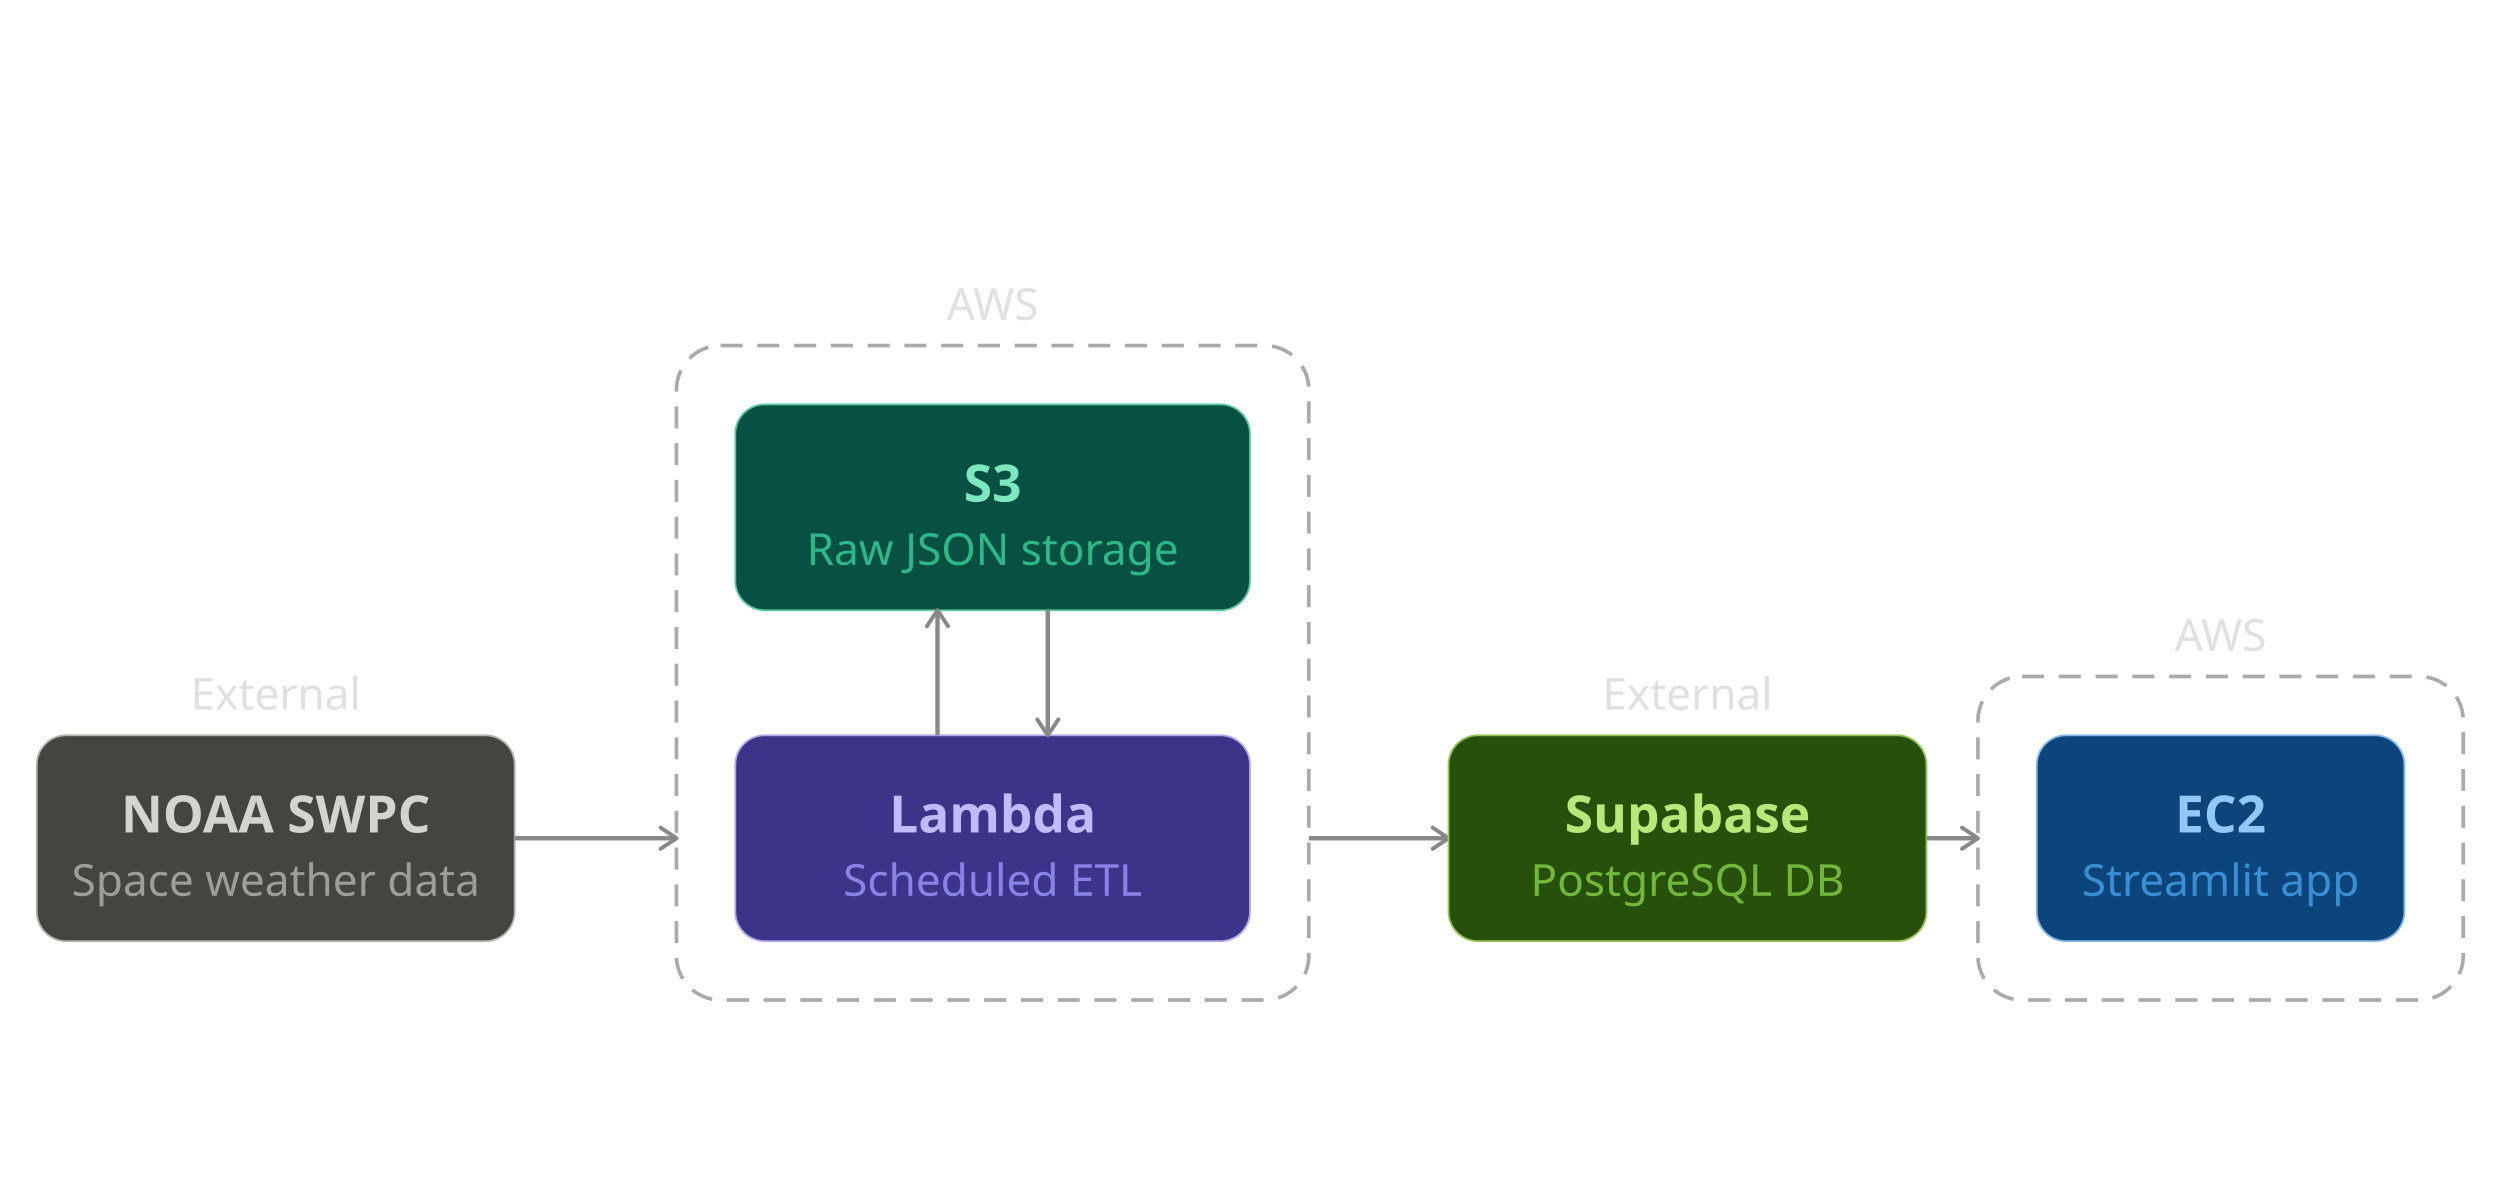
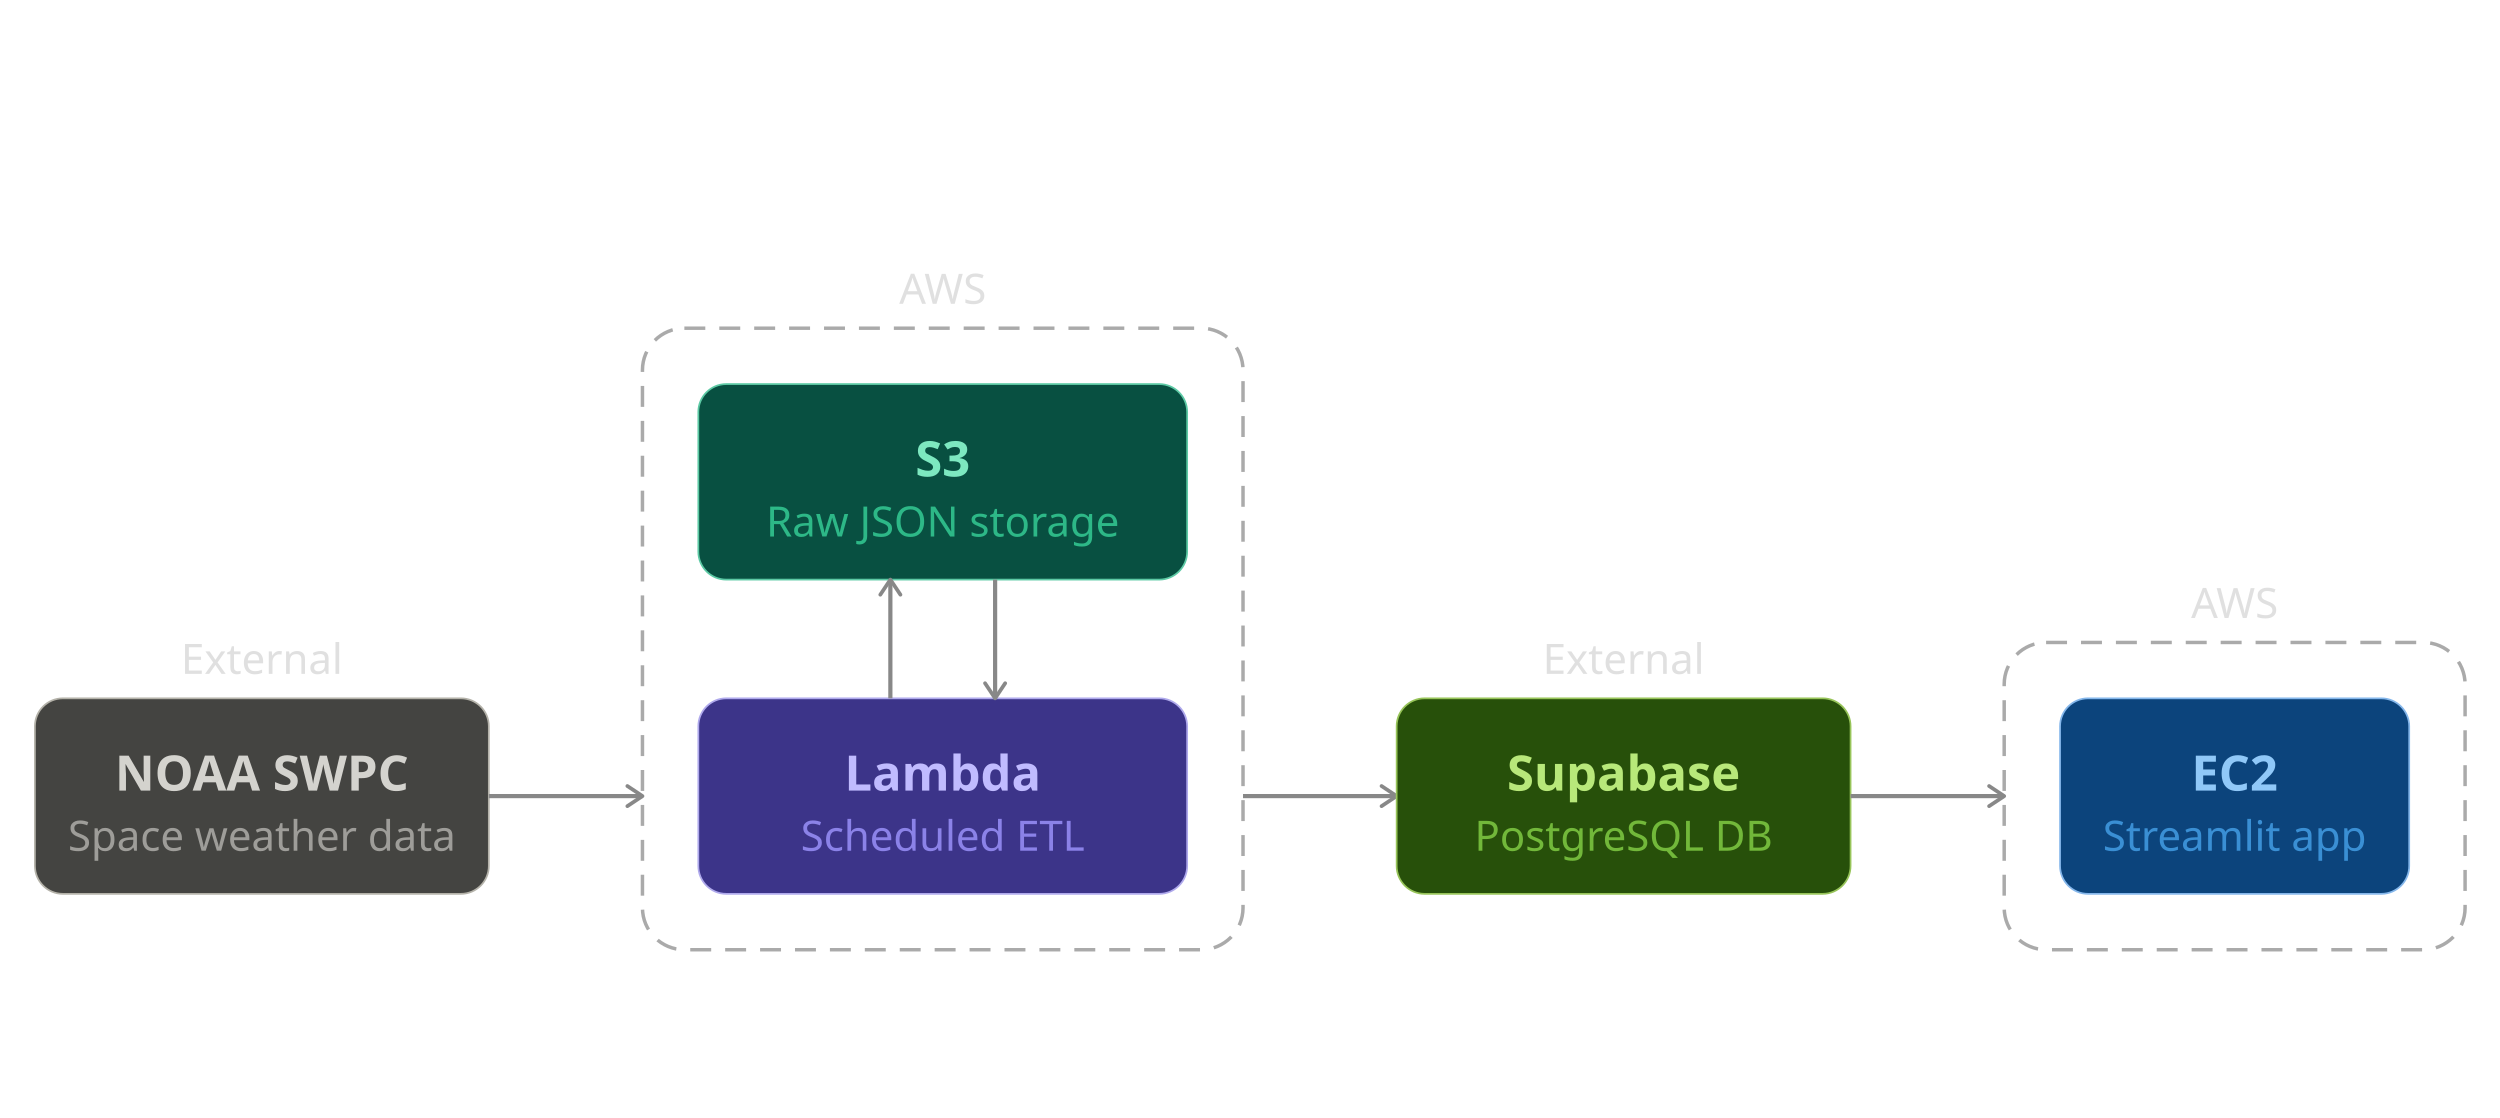
- <svg xmlns="http://www.w3.org/2000/svg" width="100%" viewBox="0 0 680 320" role="img" style="">
+ <svg xmlns="http://www.w3.org/2000/svg" width="100%" viewBox="0 0 716 320" role="img" style="">
  <defs>
    <marker id="arrow" viewBox="0 0 10 10" refX="8" refY="5" markerWidth="6" markerHeight="6" orient="auto-start-reverse">
      <path d="M2 1L8 5L2 9" fill="none" stroke="context-stroke" stroke-width="1.5" stroke-linecap="round" stroke-linejoin="round" />
    </marker>
  </defs>
  <text font-family="sans-serif" font-size="12" x="75" y="193" text-anchor="middle" fill="#999" style="fill:rgb(224, 224, 224);stroke:none;color:rgb(255, 255, 255);stroke-width:1px;stroke-linecap:butt;stroke-linejoin:miter;opacity:1;font-family:sans-serif;font-size:12px;font-weight:400;text-anchor:middle;dominant-baseline:auto">External</text>
  <g style="fill:rgb(0, 0, 0);stroke:none;color:rgb(255, 255, 255);stroke-width:1px;stroke-linecap:butt;stroke-linejoin:miter;opacity:1;font-family:&quot;Anthropic Sans&quot;, -apple-system, BlinkMacSystemFont, &quot;Segoe UI&quot;, sans-serif;font-size:16px;font-weight:400;text-anchor:start;dominant-baseline:auto">
    <rect x="10" y="200" width="130" height="56" rx="8" stroke-width="0.5" style="fill:rgb(68, 68, 65);stroke:rgb(180, 178, 169);color:rgb(255, 255, 255);stroke-width:0.5px;stroke-linecap:butt;stroke-linejoin:miter;opacity:1;font-family:&quot;Anthropic Sans&quot;, -apple-system, BlinkMacSystemFont, &quot;Segoe UI&quot;, sans-serif;font-size:16px;font-weight:400;text-anchor:start;dominant-baseline:auto" />
    <text x="75" y="221" text-anchor="middle" dominant-baseline="central" style="fill:rgb(212, 211, 206);stroke:none;color:rgb(255, 255, 255);stroke-width:1px;stroke-linecap:butt;stroke-linejoin:miter;opacity:1;font-family:sans-serif;font-size:14px;font-weight:600;text-anchor:middle;dominant-baseline:central">NOAA SWPC</text>
    <text x="75" y="239" text-anchor="middle" dominant-baseline="central" style="fill:rgb(158, 157, 153);stroke:none;color:rgb(255, 255, 255);stroke-width:1px;stroke-linecap:butt;stroke-linejoin:miter;opacity:1;font-family:sans-serif;font-size:12px;font-weight:400;text-anchor:middle;dominant-baseline:central">Space weather data</text>
  </g>
  <line x1="140" y1="228" x2="184" y2="228" fill="none" stroke="#888" stroke-width="1.2" marker-end="url(#arrow)" style="fill:none;stroke:rgb(136, 136, 136);color:rgb(255, 255, 255);stroke-width:1.2px;stroke-linecap:butt;stroke-linejoin:miter;opacity:1;font-family:&quot;Anthropic Sans&quot;, -apple-system, BlinkMacSystemFont, &quot;Segoe UI&quot;, sans-serif;font-size:16px;font-weight:400;text-anchor:start;dominant-baseline:auto" />
  <text font-family="sans-serif" font-size="12" x="270" y="87" text-anchor="middle" fill="#999" style="fill:rgb(224, 224, 224);stroke:none;color:rgb(255, 255, 255);stroke-width:1px;stroke-linecap:butt;stroke-linejoin:miter;opacity:1;font-family:sans-serif;font-size:12px;font-weight:400;text-anchor:middle;dominant-baseline:auto">AWS</text>
  <rect x="184" y="94" width="172" height="178" rx="12" fill="none" stroke="#aaa" stroke-width="1" stroke-dasharray="6 4" style="fill:none;stroke:rgb(170, 170, 170);color:rgb(255, 255, 255);stroke-width:1px;stroke-dasharray:6px, 4px;stroke-linecap:butt;stroke-linejoin:miter;opacity:1;font-family:&quot;Anthropic Sans&quot;, -apple-system, BlinkMacSystemFont, &quot;Segoe UI&quot;, sans-serif;font-size:16px;font-weight:400;text-anchor:start;dominant-baseline:auto" />
  <g style="fill:rgb(0, 0, 0);stroke:none;color:rgb(255, 255, 255);stroke-width:1px;stroke-linecap:butt;stroke-linejoin:miter;opacity:1;font-family:&quot;Anthropic Sans&quot;, -apple-system, BlinkMacSystemFont, &quot;Segoe UI&quot;, sans-serif;font-size:16px;font-weight:400;text-anchor:start;dominant-baseline:auto">
    <rect x="200" y="110" width="140" height="56" rx="8" stroke-width="0.5" style="fill:rgb(8, 80, 65);stroke:rgb(93, 202, 165);color:rgb(255, 255, 255);stroke-width:0.5px;stroke-linecap:butt;stroke-linejoin:miter;opacity:1;font-family:&quot;Anthropic Sans&quot;, -apple-system, BlinkMacSystemFont, &quot;Segoe UI&quot;, sans-serif;font-size:16px;font-weight:400;text-anchor:start;dominant-baseline:auto" />
    <text x="270" y="131" text-anchor="middle" dominant-baseline="central" style="fill:rgb(125, 232, 192);stroke:none;color:rgb(255, 255, 255);stroke-width:1px;stroke-linecap:butt;stroke-linejoin:miter;opacity:1;font-family:sans-serif;font-size:14px;font-weight:600;text-anchor:middle;dominant-baseline:central">S3</text>
    <text x="270" y="149" text-anchor="middle" dominant-baseline="central" style="fill:rgb(45, 184, 135);stroke:none;color:rgb(255, 255, 255);stroke-width:1px;stroke-linecap:butt;stroke-linejoin:miter;opacity:1;font-family:sans-serif;font-size:12px;font-weight:400;text-anchor:middle;dominant-baseline:central">Raw JSON storage</text>
  </g>
  <g style="fill:rgb(0, 0, 0);stroke:none;color:rgb(255, 255, 255);stroke-width:1px;stroke-linecap:butt;stroke-linejoin:miter;opacity:1;font-family:&quot;Anthropic Sans&quot;, -apple-system, BlinkMacSystemFont, &quot;Segoe UI&quot;, sans-serif;font-size:16px;font-weight:400;text-anchor:start;dominant-baseline:auto">
    <rect x="200" y="200" width="140" height="56" rx="8" stroke-width="0.5" style="fill:rgb(60, 52, 137);stroke:rgb(175, 169, 236);color:rgb(255, 255, 255);stroke-width:0.5px;stroke-linecap:butt;stroke-linejoin:miter;opacity:1;font-family:&quot;Anthropic Sans&quot;, -apple-system, BlinkMacSystemFont, &quot;Segoe UI&quot;, sans-serif;font-size:16px;font-weight:400;text-anchor:start;dominant-baseline:auto" />
    <text x="270" y="221" text-anchor="middle" dominant-baseline="central" style="fill:rgb(192, 187, 255);stroke:none;color:rgb(255, 255, 255);stroke-width:1px;stroke-linecap:butt;stroke-linejoin:miter;opacity:1;font-family:sans-serif;font-size:14px;font-weight:600;text-anchor:middle;dominant-baseline:central">Lambda</text>
    <text x="270" y="239" text-anchor="middle" dominant-baseline="central" style="fill:rgb(139, 130, 232);stroke:none;color:rgb(255, 255, 255);stroke-width:1px;stroke-linecap:butt;stroke-linejoin:miter;opacity:1;font-family:sans-serif;font-size:12px;font-weight:400;text-anchor:middle;dominant-baseline:central">Scheduled ETL</text>
  </g>
  <line x1="255" y1="200" x2="255" y2="166" fill="none" stroke="#888" stroke-width="1.2" marker-end="url(#arrow)" style="fill:none;stroke:rgb(136, 136, 136);color:rgb(255, 255, 255);stroke-width:1.2px;stroke-linecap:butt;stroke-linejoin:miter;opacity:1;font-family:&quot;Anthropic Sans&quot;, -apple-system, BlinkMacSystemFont, &quot;Segoe UI&quot;, sans-serif;font-size:16px;font-weight:400;text-anchor:start;dominant-baseline:auto" />
  <line x1="285" y1="166" x2="285" y2="200" fill="none" stroke="#888" stroke-width="1.2" marker-end="url(#arrow)" style="fill:none;stroke:rgb(136, 136, 136);color:rgb(255, 255, 255);stroke-width:1.2px;stroke-linecap:butt;stroke-linejoin:miter;opacity:1;font-family:&quot;Anthropic Sans&quot;, -apple-system, BlinkMacSystemFont, &quot;Segoe UI&quot;, sans-serif;font-size:16px;font-weight:400;text-anchor:start;dominant-baseline:auto" />
-   <line x1="356" y1="228" x2="394" y2="228" fill="none" stroke="#888" stroke-width="1.2" marker-end="url(#arrow)" style="fill:none;stroke:rgb(136, 136, 136);color:rgb(255, 255, 255);stroke-width:1.2px;stroke-linecap:butt;stroke-linejoin:miter;opacity:1;font-family:&quot;Anthropic Sans&quot;, -apple-system, BlinkMacSystemFont, &quot;Segoe UI&quot;, sans-serif;font-size:16px;font-weight:400;text-anchor:start;dominant-baseline:auto" />
-   <text font-family="sans-serif" font-size="12" x="459" y="193" text-anchor="middle" fill="#999" style="fill:rgb(224, 224, 224);stroke:none;color:rgb(255, 255, 255);stroke-width:1px;stroke-linecap:butt;stroke-linejoin:miter;opacity:1;font-family:sans-serif;font-size:12px;font-weight:400;text-anchor:middle;dominant-baseline:auto">External</text>
+   <line x1="356" y1="228" x2="400" y2="228" fill="none" stroke="#888" stroke-width="1.2" marker-end="url(#arrow)" style="fill:none;stroke:rgb(136, 136, 136);color:rgb(255, 255, 255);stroke-width:1.2px;stroke-linecap:butt;stroke-linejoin:miter;opacity:1;font-family:&quot;Anthropic Sans&quot;, -apple-system, BlinkMacSystemFont, &quot;Segoe UI&quot;, sans-serif;font-size:16px;font-weight:400;text-anchor:start;dominant-baseline:auto" />
+   <text font-family="sans-serif" font-size="12" x="465" y="193" text-anchor="middle" fill="#999" style="fill:rgb(224, 224, 224);stroke:none;color:rgb(255, 255, 255);stroke-width:1px;stroke-linecap:butt;stroke-linejoin:miter;opacity:1;font-family:sans-serif;font-size:12px;font-weight:400;text-anchor:middle;dominant-baseline:auto">External</text>
  <g style="fill:rgb(0, 0, 0);stroke:none;color:rgb(255, 255, 255);stroke-width:1px;stroke-linecap:butt;stroke-linejoin:miter;opacity:1;font-family:&quot;Anthropic Sans&quot;, -apple-system, BlinkMacSystemFont, &quot;Segoe UI&quot;, sans-serif;font-size:16px;font-weight:400;text-anchor:start;dominant-baseline:auto">
-     <rect x="394" y="200" width="130" height="56" rx="8" stroke-width="0.5" style="fill:rgb(39, 80, 10);stroke:rgb(151, 196, 89);color:rgb(255, 255, 255);stroke-width:0.5px;stroke-linecap:butt;stroke-linejoin:miter;opacity:1;font-family:&quot;Anthropic Sans&quot;, -apple-system, BlinkMacSystemFont, &quot;Segoe UI&quot;, sans-serif;font-size:16px;font-weight:400;text-anchor:start;dominant-baseline:auto" />
-     <text x="459" y="221" text-anchor="middle" dominant-baseline="central" style="fill:rgb(184, 232, 122);stroke:none;color:rgb(255, 255, 255);stroke-width:1px;stroke-linecap:butt;stroke-linejoin:miter;opacity:1;font-family:sans-serif;font-size:14px;font-weight:600;text-anchor:middle;dominant-baseline:central">Supabase</text>
-     <text x="459" y="239" text-anchor="middle" dominant-baseline="central" style="fill:rgb(114, 184, 58);stroke:none;color:rgb(255, 255, 255);stroke-width:1px;stroke-linecap:butt;stroke-linejoin:miter;opacity:1;font-family:sans-serif;font-size:12px;font-weight:400;text-anchor:middle;dominant-baseline:central">PostgreSQL DB</text>
+     <rect x="400" y="200" width="130" height="56" rx="8" stroke-width="0.5" style="fill:rgb(39, 80, 10);stroke:rgb(151, 196, 89);color:rgb(255, 255, 255);stroke-width:0.5px;stroke-linecap:butt;stroke-linejoin:miter;opacity:1;font-family:&quot;Anthropic Sans&quot;, -apple-system, BlinkMacSystemFont, &quot;Segoe UI&quot;, sans-serif;font-size:16px;font-weight:400;text-anchor:start;dominant-baseline:auto" />
+     <text x="465" y="221" text-anchor="middle" dominant-baseline="central" style="fill:rgb(184, 232, 122);stroke:none;color:rgb(255, 255, 255);stroke-width:1px;stroke-linecap:butt;stroke-linejoin:miter;opacity:1;font-family:sans-serif;font-size:14px;font-weight:600;text-anchor:middle;dominant-baseline:central">Supabase</text>
+     <text x="465" y="239" text-anchor="middle" dominant-baseline="central" style="fill:rgb(114, 184, 58);stroke:none;color:rgb(255, 255, 255);stroke-width:1px;stroke-linecap:butt;stroke-linejoin:miter;opacity:1;font-family:sans-serif;font-size:12px;font-weight:400;text-anchor:middle;dominant-baseline:central">PostgreSQL DB</text>
  </g>
-   <line x1="524" y1="228" x2="538" y2="228" fill="none" stroke="#888" stroke-width="1.2" marker-end="url(#arrow)" style="fill:none;stroke:rgb(136, 136, 136);color:rgb(255, 255, 255);stroke-width:1.2px;stroke-linecap:butt;stroke-linejoin:miter;opacity:1;font-family:&quot;Anthropic Sans&quot;, -apple-system, BlinkMacSystemFont, &quot;Segoe UI&quot;, sans-serif;font-size:16px;font-weight:400;text-anchor:start;dominant-baseline:auto" />
-   <text font-family="sans-serif" font-size="12" x="604" y="177" text-anchor="middle" fill="#999" style="fill:rgb(224, 224, 224);stroke:none;color:rgb(255, 255, 255);stroke-width:1px;stroke-linecap:butt;stroke-linejoin:miter;opacity:1;font-family:sans-serif;font-size:12px;font-weight:400;text-anchor:middle;dominant-baseline:auto">AWS</text>
-   <rect x="538" y="184" width="132" height="88" rx="12" fill="none" stroke="#aaa" stroke-width="1" stroke-dasharray="6 4" style="fill:none;stroke:rgb(170, 170, 170);color:rgb(255, 255, 255);stroke-width:1px;stroke-dasharray:6px, 4px;stroke-linecap:butt;stroke-linejoin:miter;opacity:1;font-family:&quot;Anthropic Sans&quot;, -apple-system, BlinkMacSystemFont, &quot;Segoe UI&quot;, sans-serif;font-size:16px;font-weight:400;text-anchor:start;dominant-baseline:auto" />
+   <line x1="530" y1="228" x2="574" y2="228" fill="none" stroke="#888" stroke-width="1.2" marker-end="url(#arrow)" style="fill:none;stroke:rgb(136, 136, 136);color:rgb(255, 255, 255);stroke-width:1.2px;stroke-linecap:butt;stroke-linejoin:miter;opacity:1;font-family:&quot;Anthropic Sans&quot;, -apple-system, BlinkMacSystemFont, &quot;Segoe UI&quot;, sans-serif;font-size:16px;font-weight:400;text-anchor:start;dominant-baseline:auto" />
+   <text font-family="sans-serif" font-size="12" x="640" y="177" text-anchor="middle" fill="#999" style="fill:rgb(224, 224, 224);stroke:none;color:rgb(255, 255, 255);stroke-width:1px;stroke-linecap:butt;stroke-linejoin:miter;opacity:1;font-family:sans-serif;font-size:12px;font-weight:400;text-anchor:middle;dominant-baseline:auto">AWS</text>
+   <rect x="574" y="184" width="132" height="88" rx="12" fill="none" stroke="#aaa" stroke-width="1" stroke-dasharray="6 4" style="fill:none;stroke:rgb(170, 170, 170);color:rgb(255, 255, 255);stroke-width:1px;stroke-dasharray:6px, 4px;stroke-linecap:butt;stroke-linejoin:miter;opacity:1;font-family:&quot;Anthropic Sans&quot;, -apple-system, BlinkMacSystemFont, &quot;Segoe UI&quot;, sans-serif;font-size:16px;font-weight:400;text-anchor:start;dominant-baseline:auto" />
  <g style="fill:rgb(0, 0, 0);stroke:none;color:rgb(255, 255, 255);stroke-width:1px;stroke-linecap:butt;stroke-linejoin:miter;opacity:1;font-family:&quot;Anthropic Sans&quot;, -apple-system, BlinkMacSystemFont, &quot;Segoe UI&quot;, sans-serif;font-size:16px;font-weight:400;text-anchor:start;dominant-baseline:auto">
-     <rect x="554" y="200" width="100" height="56" rx="8" stroke-width="0.5" style="fill:rgb(12, 68, 124);stroke:rgb(133, 183, 235);color:rgb(255, 255, 255);stroke-width:0.5px;stroke-linecap:butt;stroke-linejoin:miter;opacity:1;font-family:&quot;Anthropic Sans&quot;, -apple-system, BlinkMacSystemFont, &quot;Segoe UI&quot;, sans-serif;font-size:16px;font-weight:400;text-anchor:start;dominant-baseline:auto" />
-     <text x="604" y="221" text-anchor="middle" dominant-baseline="central" style="fill:rgb(144, 200, 248);stroke:none;color:rgb(255, 255, 255);stroke-width:1px;stroke-linecap:butt;stroke-linejoin:miter;opacity:1;font-family:sans-serif;font-size:14px;font-weight:600;text-anchor:middle;dominant-baseline:central">EC2</text>
-     <text x="604" y="239" text-anchor="middle" dominant-baseline="central" style="fill:rgb(58, 143, 212);stroke:none;color:rgb(255, 255, 255);stroke-width:1px;stroke-linecap:butt;stroke-linejoin:miter;opacity:1;font-family:sans-serif;font-size:12px;font-weight:400;text-anchor:middle;dominant-baseline:central">Streamlit app</text>
+     <rect x="590" y="200" width="100" height="56" rx="8" stroke-width="0.5" style="fill:rgb(12, 68, 124);stroke:rgb(133, 183, 235);color:rgb(255, 255, 255);stroke-width:0.5px;stroke-linecap:butt;stroke-linejoin:miter;opacity:1;font-family:&quot;Anthropic Sans&quot;, -apple-system, BlinkMacSystemFont, &quot;Segoe UI&quot;, sans-serif;font-size:16px;font-weight:400;text-anchor:start;dominant-baseline:auto" />
+     <text x="640" y="221" text-anchor="middle" dominant-baseline="central" style="fill:rgb(144, 200, 248);stroke:none;color:rgb(255, 255, 255);stroke-width:1px;stroke-linecap:butt;stroke-linejoin:miter;opacity:1;font-family:sans-serif;font-size:14px;font-weight:600;text-anchor:middle;dominant-baseline:central">EC2</text>
+     <text x="640" y="239" text-anchor="middle" dominant-baseline="central" style="fill:rgb(58, 143, 212);stroke:none;color:rgb(255, 255, 255);stroke-width:1px;stroke-linecap:butt;stroke-linejoin:miter;opacity:1;font-family:sans-serif;font-size:12px;font-weight:400;text-anchor:middle;dominant-baseline:central">Streamlit app</text>
  </g>
</svg>
